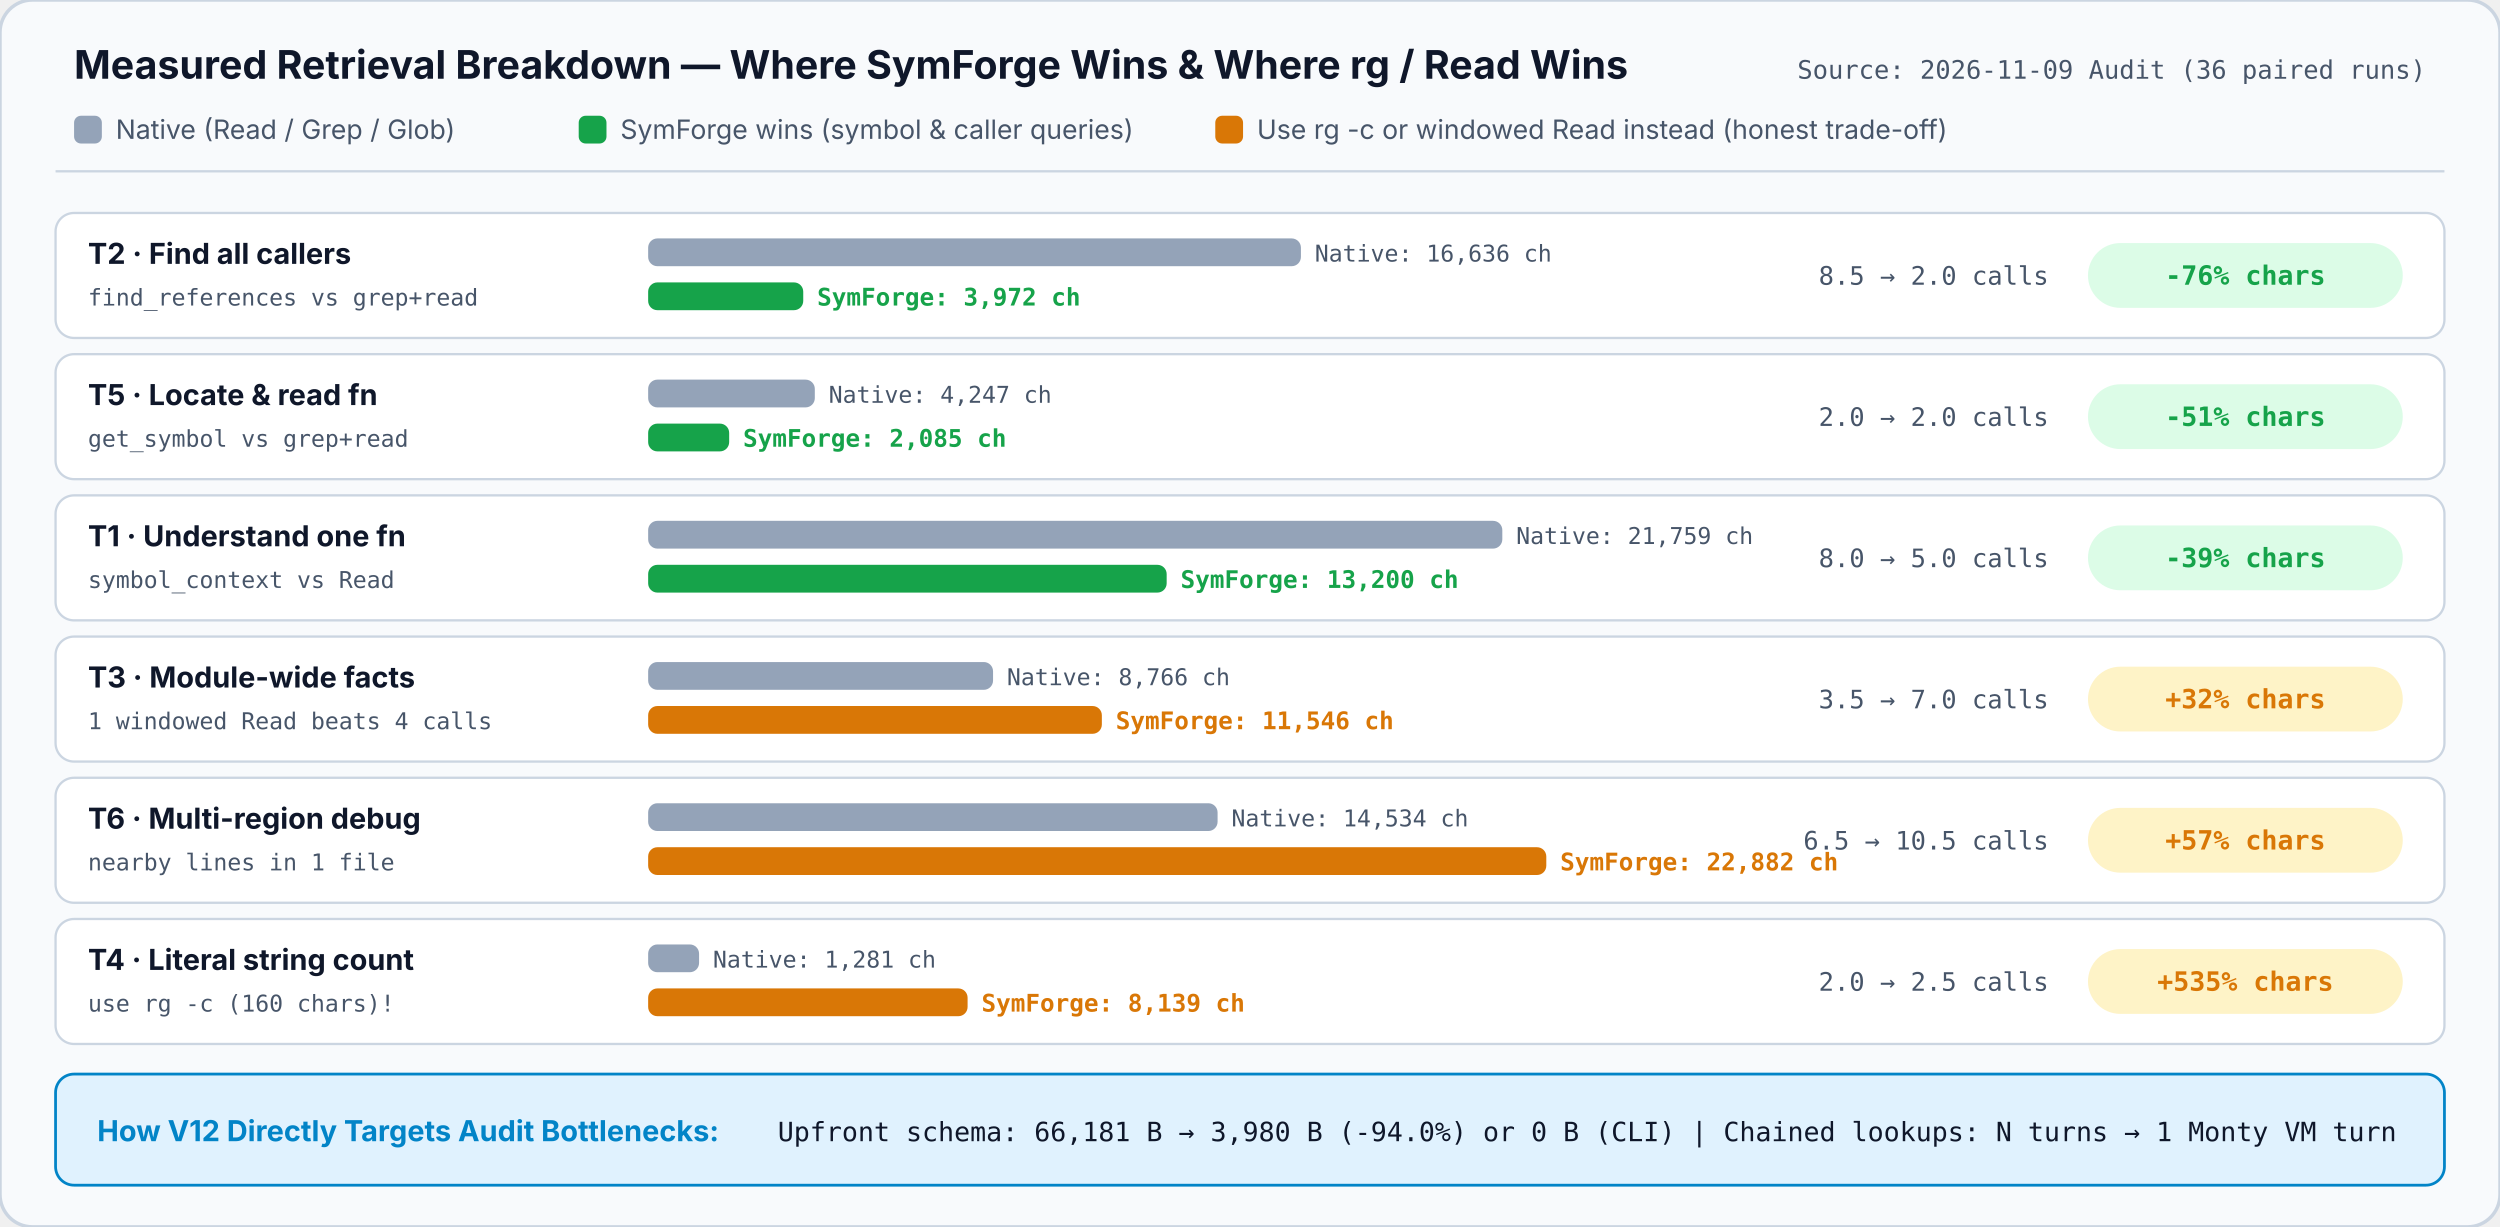
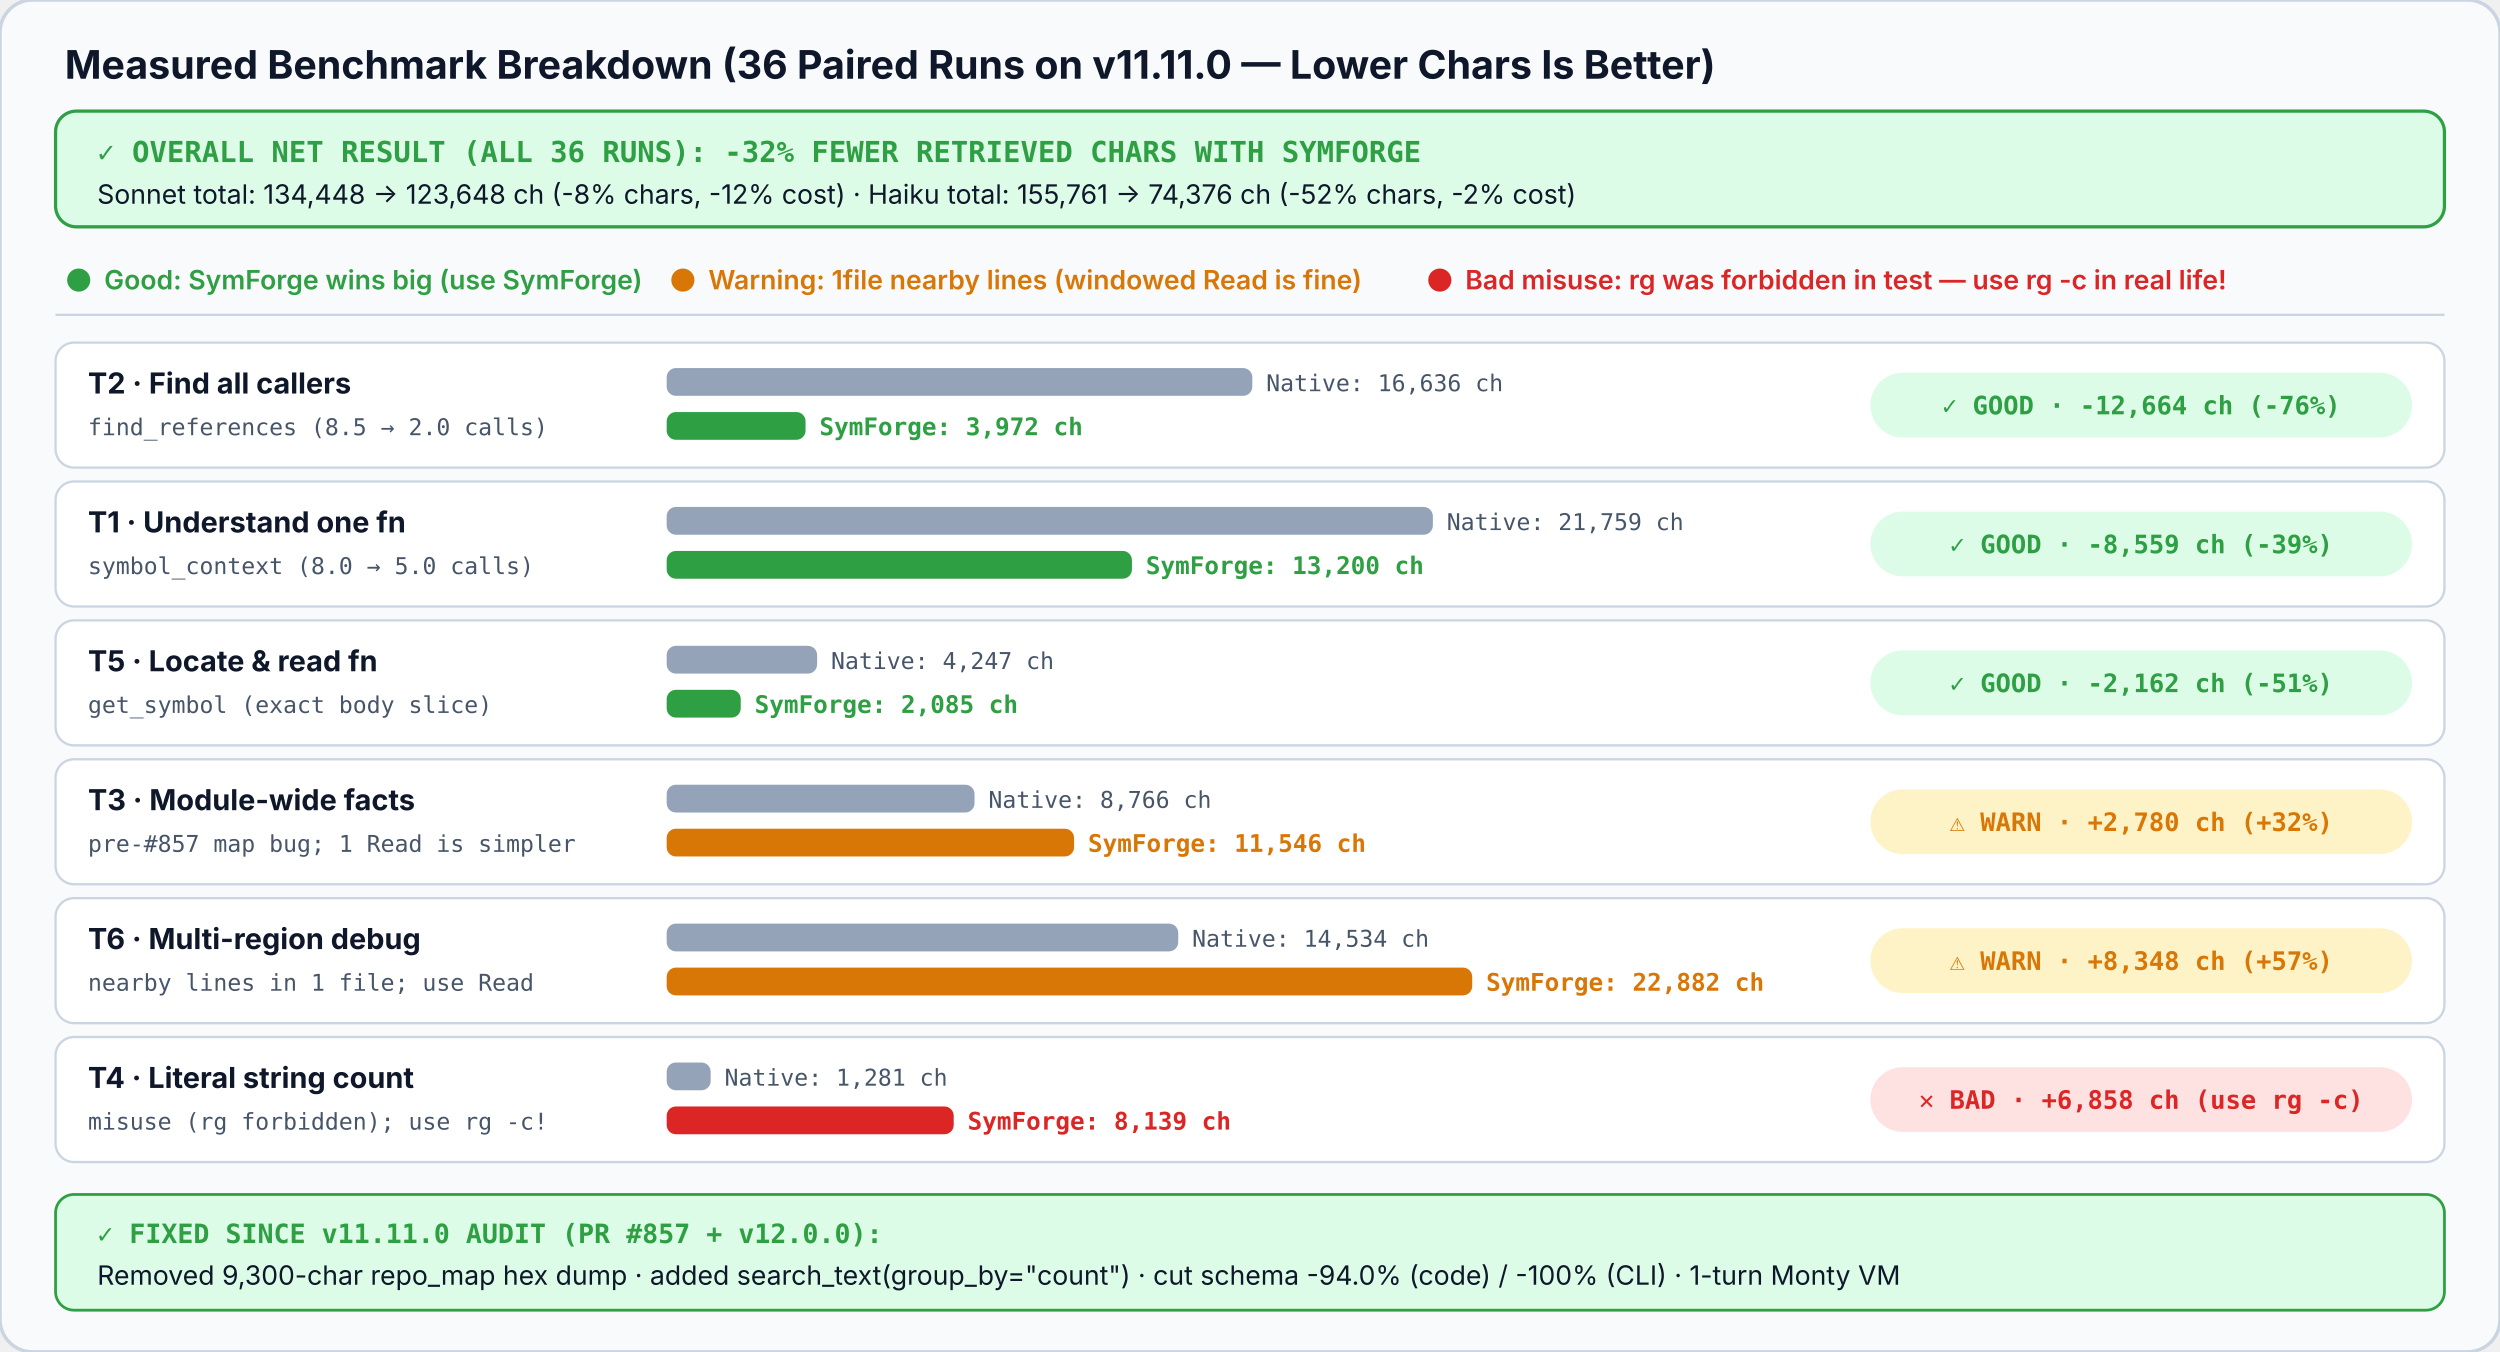
- <svg xmlns="http://www.w3.org/2000/svg" viewBox="0 0 1080 530" width="1080" height="530" role="img" aria-labelledby="bTitle bDesc">
-   <rect x="0" y="0" width="1080" height="530" rx="14" fill="#f8fafc" stroke="#cbd5e1" stroke-width="1.5" />
-   <text x="32" y="34" font-family="system-ui, -apple-system, Segoe UI, sans-serif" font-size="17" font-weight="700" fill="#0f172a">Measured Retrieval Breakdown — Where SymForge Wins &amp; Where rg / Read Wins</text>
-   <text x="1048" y="34" text-anchor="end" font-family="ui-monospace, SFMono-Regular, Consolas, monospace" font-size="11" fill="#475569">Source: 2026-11-09 Audit (36 paired runs)</text>
-   <rect x="32" y="50" width="12" height="12" rx="3" fill="#94a3b8" />
-   <text x="50" y="60" font-family="system-ui, -apple-system, Segoe UI, sans-serif" font-size="11.5" fill="#475569">Native (Read / Grep / Glob)</text>
-   <rect x="250" y="50" width="12" height="12" rx="3" fill="#16a34a" />
-   <text x="268" y="60" font-family="system-ui, -apple-system, Segoe UI, sans-serif" font-size="11.5" fill="#475569">SymForge wins (symbol &amp; caller queries)</text>
-   <rect x="525" y="50" width="12" height="12" rx="3" fill="#d97706" />
-   <text x="543" y="60" font-family="system-ui, -apple-system, Segoe UI, sans-serif" font-size="11.5" fill="#475569">Use rg -c or windowed Read instead (honest trade-off)</text>
-   <line x1="24" y1="74" x2="1056" y2="74" stroke="#cbd5e1" stroke-width="1" />
-   <rect x="24" y="92" width="1032" height="54" rx="8" fill="#ffffff" stroke="#cbd5e1" stroke-width="1" />
-   <text x="38" y="114" font-family="system-ui, -apple-system, Segoe UI, sans-serif" font-size="12.5" font-weight="700" fill="#0f172a">T2 · Find all callers</text>
-   <text x="38" y="132" font-family="ui-monospace, SFMono-Regular, Consolas, monospace" font-size="10" fill="#475569">find_references vs grep+read</text>
-   <rect x="280" y="103" width="282" height="12" rx="4" fill="#94a3b8" />
-   <text x="568" y="113" font-family="ui-monospace, SFMono-Regular, Consolas, monospace" font-size="10" fill="#475569">Native: 16,636 ch</text>
-   <rect x="280" y="122" width="67" height="12" rx="4" fill="#16a34a" />
-   <text x="353" y="132" font-family="ui-monospace, SFMono-Regular, Consolas, monospace" font-size="10.5" font-weight="700" fill="#16a34a">SymForge: 3,972 ch</text>
-   <text x="885" y="123" text-anchor="end" font-family="ui-monospace, SFMono-Regular, Consolas, monospace" font-size="11" fill="#475569">8.5 → 2.0 calls</text>
-   <rect x="902" y="105" width="136" height="28" rx="14" fill="#dcfce7" />
-   <text x="970" y="123" text-anchor="middle" font-family="ui-monospace, SFMono-Regular, Consolas, monospace" font-size="11.5" font-weight="700" fill="#16a34a">-76% chars</text>
-   <rect x="24" y="153" width="1032" height="54" rx="8" fill="#ffffff" stroke="#cbd5e1" stroke-width="1" />
-   <text x="38" y="175" font-family="system-ui, -apple-system, Segoe UI, sans-serif" font-size="12.5" font-weight="700" fill="#0f172a">T5 · Locate &amp; read fn</text>
-   <text x="38" y="193" font-family="ui-monospace, SFMono-Regular, Consolas, monospace" font-size="10" fill="#475569">get_symbol vs grep+read</text>
-   <rect x="280" y="164" width="72" height="12" rx="4" fill="#94a3b8" />
-   <text x="358" y="174" font-family="ui-monospace, SFMono-Regular, Consolas, monospace" font-size="10" fill="#475569">Native: 4,247 ch</text>
-   <rect x="280" y="183" width="35" height="12" rx="4" fill="#16a34a" />
-   <text x="321" y="193" font-family="ui-monospace, SFMono-Regular, Consolas, monospace" font-size="10.5" font-weight="700" fill="#16a34a">SymForge: 2,085 ch</text>
-   <text x="885" y="184" text-anchor="end" font-family="ui-monospace, SFMono-Regular, Consolas, monospace" font-size="11" fill="#475569">2.0 → 2.0 calls</text>
-   <rect x="902" y="166" width="136" height="28" rx="14" fill="#dcfce7" />
-   <text x="970" y="184" text-anchor="middle" font-family="ui-monospace, SFMono-Regular, Consolas, monospace" font-size="11.5" font-weight="700" fill="#16a34a">-51% chars</text>
-   <rect x="24" y="214" width="1032" height="54" rx="8" fill="#ffffff" stroke="#cbd5e1" stroke-width="1" />
-   <text x="38" y="236" font-family="system-ui, -apple-system, Segoe UI, sans-serif" font-size="12.5" font-weight="700" fill="#0f172a">T1 · Understand one fn</text>
-   <text x="38" y="254" font-family="ui-monospace, SFMono-Regular, Consolas, monospace" font-size="10" fill="#475569">symbol_context vs Read</text>
-   <rect x="280" y="225" width="369" height="12" rx="4" fill="#94a3b8" />
-   <text x="655" y="235" font-family="ui-monospace, SFMono-Regular, Consolas, monospace" font-size="10" fill="#475569">Native: 21,759 ch</text>
-   <rect x="280" y="244" width="224" height="12" rx="4" fill="#16a34a" />
-   <text x="510" y="254" font-family="ui-monospace, SFMono-Regular, Consolas, monospace" font-size="10.5" font-weight="700" fill="#16a34a">SymForge: 13,200 ch</text>
-   <text x="885" y="245" text-anchor="end" font-family="ui-monospace, SFMono-Regular, Consolas, monospace" font-size="11" fill="#475569">8.0 → 5.0 calls</text>
-   <rect x="902" y="227" width="136" height="28" rx="14" fill="#dcfce7" />
-   <text x="970" y="245" text-anchor="middle" font-family="ui-monospace, SFMono-Regular, Consolas, monospace" font-size="11.5" font-weight="700" fill="#16a34a">-39% chars</text>
-   <rect x="24" y="275" width="1032" height="54" rx="8" fill="#ffffff" stroke="#cbd5e1" stroke-width="1" />
-   <text x="38" y="297" font-family="system-ui, -apple-system, Segoe UI, sans-serif" font-size="12.5" font-weight="700" fill="#0f172a">T3 · Module-wide facts</text>
-   <text x="38" y="315" font-family="ui-monospace, SFMono-Regular, Consolas, monospace" font-size="10" fill="#475569">1 windowed Read beats 4 calls</text>
-   <rect x="280" y="286" width="149" height="12" rx="4" fill="#94a3b8" />
-   <text x="435" y="296" font-family="ui-monospace, SFMono-Regular, Consolas, monospace" font-size="10" fill="#475569">Native: 8,766 ch</text>
-   <rect x="280" y="305" width="196" height="12" rx="4" fill="#d97706" />
-   <text x="482" y="315" font-family="ui-monospace, SFMono-Regular, Consolas, monospace" font-size="10.5" font-weight="700" fill="#d97706">SymForge: 11,546 ch</text>
-   <text x="885" y="306" text-anchor="end" font-family="ui-monospace, SFMono-Regular, Consolas, monospace" font-size="11" fill="#475569">3.5 → 7.0 calls</text>
-   <rect x="902" y="288" width="136" height="28" rx="14" fill="#fef3c7" />
-   <text x="970" y="306" text-anchor="middle" font-family="ui-monospace, SFMono-Regular, Consolas, monospace" font-size="11.5" font-weight="700" fill="#d97706">+32% chars</text>
-   <rect x="24" y="336" width="1032" height="54" rx="8" fill="#ffffff" stroke="#cbd5e1" stroke-width="1" />
-   <text x="38" y="358" font-family="system-ui, -apple-system, Segoe UI, sans-serif" font-size="12.5" font-weight="700" fill="#0f172a">T6 · Multi-region debug</text>
-   <text x="38" y="376" font-family="ui-monospace, SFMono-Regular, Consolas, monospace" font-size="10" fill="#475569">nearby lines in 1 file</text>
-   <rect x="280" y="347" width="246" height="12" rx="4" fill="#94a3b8" />
-   <text x="532" y="357" font-family="ui-monospace, SFMono-Regular, Consolas, monospace" font-size="10" fill="#475569">Native: 14,534 ch</text>
-   <rect x="280" y="366" width="388" height="12" rx="4" fill="#d97706" />
-   <text x="674" y="376" font-family="ui-monospace, SFMono-Regular, Consolas, monospace" font-size="10.5" font-weight="700" fill="#d97706">SymForge: 22,882 ch</text>
-   <text x="885" y="367" text-anchor="end" font-family="ui-monospace, SFMono-Regular, Consolas, monospace" font-size="11" fill="#475569">6.5 → 10.5 calls</text>
-   <rect x="902" y="349" width="136" height="28" rx="14" fill="#fef3c7" />
-   <text x="970" y="367" text-anchor="middle" font-family="ui-monospace, SFMono-Regular, Consolas, monospace" font-size="11.5" font-weight="700" fill="#d97706">+57% chars</text>
-   <rect x="24" y="397" width="1032" height="54" rx="8" fill="#ffffff" stroke="#cbd5e1" stroke-width="1" />
-   <text x="38" y="419" font-family="system-ui, -apple-system, Segoe UI, sans-serif" font-size="12.5" font-weight="700" fill="#0f172a">T4 · Literal string count</text>
-   <text x="38" y="437" font-family="ui-monospace, SFMono-Regular, Consolas, monospace" font-size="10" fill="#475569">use rg -c (160 chars)!</text>
-   <rect x="280" y="408" width="22" height="12" rx="4" fill="#94a3b8" />
-   <text x="308" y="418" font-family="ui-monospace, SFMono-Regular, Consolas, monospace" font-size="10" fill="#475569">Native: 1,281 ch</text>
-   <rect x="280" y="427" width="138" height="12" rx="4" fill="#d97706" />
-   <text x="424" y="437" font-family="ui-monospace, SFMono-Regular, Consolas, monospace" font-size="10.5" font-weight="700" fill="#d97706">SymForge: 8,139 ch</text>
-   <text x="885" y="428" text-anchor="end" font-family="ui-monospace, SFMono-Regular, Consolas, monospace" font-size="11" fill="#475569">2.0 → 2.5 calls</text>
-   <rect x="902" y="410" width="136" height="28" rx="14" fill="#fef3c7" />
-   <text x="970" y="428" text-anchor="middle" font-family="ui-monospace, SFMono-Regular, Consolas, monospace" font-size="11.5" font-weight="700" fill="#d97706">+535% chars</text>
-   <rect x="24" y="464" width="1032" height="48" rx="8" fill="#e0f2fe" stroke="#0284c7" stroke-width="1.2" />
-   <text x="42" y="493" font-family="system-ui, -apple-system, Segoe UI, sans-serif" font-size="12.5" font-weight="700" fill="#0284c7">How V12 Directly Targets Audit Bottlenecks:</text>
-   <text x="336" y="493" font-family="ui-monospace, SFMono-Regular, Consolas, monospace" font-size="11.5" fill="#0f172a">Upfront schema: 66,181 B → 3,980 B (-94.0%) or 0 B (CLI)  |  Chained lookups: N turns → 1 Monty VM turn</text>
+ <svg xmlns="http://www.w3.org/2000/svg" viewBox="0 0 1080 584" width="1080" height="584" role="img" aria-labelledby="bTitle bDesc">
+   <rect x="0" y="0" width="1080" height="584" rx="14" fill="#f8fafc" stroke="#cbd5e1" stroke-width="1.5" />
+   <text x="28" y="34" font-family="system-ui, -apple-system, Segoe UI, sans-serif" font-size="17" font-weight="700" fill="#0f172a">Measured Benchmark Breakdown (36 Paired Runs on v11.11.0 — Lower Chars Is Better)</text>
+   <rect x="24" y="48" width="1032" height="50" rx="9" fill="#dcfce7" stroke="#2ea043" stroke-width="1.4" />
+   <text x="42" y="70" font-family="ui-monospace, SFMono-Regular, Consolas, monospace" font-size="12.5" font-weight="700" fill="#2ea043">✓ OVERALL NET RESULT (ALL 36 RUNS): -32% FEWER RETRIEVED CHARS WITH SYMFORGE</text>
+   <text x="42" y="88" font-family="system-ui, -apple-system, Segoe UI, sans-serif" font-size="11.5" fill="#0f172a">Sonnet total: 134,448 → 123,648 ch (-8% chars, -12% cost)  ·  Haiku total: 155,761 → 74,376 ch (-52% chars, -2% cost)</text>
+   <circle cx="34" cy="121" r="5" fill="#2ea043" />
+   <text x="45" y="125" font-family="system-ui, -apple-system, Segoe UI, sans-serif" font-size="11.5" font-weight="600" fill="#2ea043">Good: SymForge wins big (use SymForge)</text>
+   <circle cx="295" cy="121" r="5" fill="#d97706" />
+   <text x="306" y="125" font-family="system-ui, -apple-system, Segoe UI, sans-serif" font-size="11.5" font-weight="600" fill="#d97706">Warning: 1file nearby lines (windowed Read is fine)</text>
+   <circle cx="622" cy="121" r="5" fill="#dc2626" />
+   <text x="633" y="125" font-family="system-ui, -apple-system, Segoe UI, sans-serif" font-size="11.5" font-weight="600" fill="#dc2626">Bad misuse: rg was forbidden in test — use rg -c in real life!</text>
+   <line x1="24" y1="136" x2="1056" y2="136" stroke="#cbd5e1" stroke-width="1" />
+   <rect x="24" y="148" width="1032" height="54" rx="8" fill="#ffffff" stroke="#cbd5e1" stroke-width="1" />
+   <text x="38" y="170" font-family="system-ui, -apple-system, Segoe UI, sans-serif" font-size="12.5" font-weight="700" fill="#0f172a">T2 · Find all callers</text>
+   <text x="38" y="188" font-family="ui-monospace, SFMono-Regular, Consolas, monospace" font-size="10" fill="#475569">find_references (8.5 → 2.0 calls)</text>
+   <rect x="288" y="159" width="253" height="12" rx="4" fill="#94a3b8" />
+   <text x="547" y="169" font-family="ui-monospace, SFMono-Regular, Consolas, monospace" font-size="10" fill="#475569">Native: 16,636 ch</text>
+   <rect x="288" y="178" width="60" height="12" rx="4" fill="#2ea043" />
+   <text x="354" y="188" font-family="ui-monospace, SFMono-Regular, Consolas, monospace" font-size="10.5" font-weight="700" fill="#2ea043">SymForge: 3,972 ch</text>
+   <rect x="808" y="161" width="234" height="28" rx="14" fill="#dcfce7" />
+   <text x="925" y="179" text-anchor="middle" font-family="ui-monospace, SFMono-Regular, Consolas, monospace" font-size="11" font-weight="700" fill="#2ea043">✓ GOOD · -12,664 ch (-76%)</text>
+   <rect x="24" y="208" width="1032" height="54" rx="8" fill="#ffffff" stroke="#cbd5e1" stroke-width="1" />
+   <text x="38" y="230" font-family="system-ui, -apple-system, Segoe UI, sans-serif" font-size="12.5" font-weight="700" fill="#0f172a">T1 · Understand one fn</text>
+   <text x="38" y="248" font-family="ui-monospace, SFMono-Regular, Consolas, monospace" font-size="10" fill="#475569">symbol_context (8.0 → 5.0 calls)</text>
+   <rect x="288" y="219" width="331" height="12" rx="4" fill="#94a3b8" />
+   <text x="625" y="229" font-family="ui-monospace, SFMono-Regular, Consolas, monospace" font-size="10" fill="#475569">Native: 21,759 ch</text>
+   <rect x="288" y="238" width="201" height="12" rx="4" fill="#2ea043" />
+   <text x="495" y="248" font-family="ui-monospace, SFMono-Regular, Consolas, monospace" font-size="10.5" font-weight="700" fill="#2ea043">SymForge: 13,200 ch</text>
+   <rect x="808" y="221" width="234" height="28" rx="14" fill="#dcfce7" />
+   <text x="925" y="239" text-anchor="middle" font-family="ui-monospace, SFMono-Regular, Consolas, monospace" font-size="11" font-weight="700" fill="#2ea043">✓ GOOD · -8,559 ch (-39%)</text>
+   <rect x="24" y="268" width="1032" height="54" rx="8" fill="#ffffff" stroke="#cbd5e1" stroke-width="1" />
+   <text x="38" y="290" font-family="system-ui, -apple-system, Segoe UI, sans-serif" font-size="12.5" font-weight="700" fill="#0f172a">T5 · Locate &amp; read fn</text>
+   <text x="38" y="308" font-family="ui-monospace, SFMono-Regular, Consolas, monospace" font-size="10" fill="#475569">get_symbol (exact body slice)</text>
+   <rect x="288" y="279" width="65" height="12" rx="4" fill="#94a3b8" />
+   <text x="359" y="289" font-family="ui-monospace, SFMono-Regular, Consolas, monospace" font-size="10" fill="#475569">Native: 4,247 ch</text>
+   <rect x="288" y="298" width="32" height="12" rx="4" fill="#2ea043" />
+   <text x="326" y="308" font-family="ui-monospace, SFMono-Regular, Consolas, monospace" font-size="10.5" font-weight="700" fill="#2ea043">SymForge: 2,085 ch</text>
+   <rect x="808" y="281" width="234" height="28" rx="14" fill="#dcfce7" />
+   <text x="925" y="299" text-anchor="middle" font-family="ui-monospace, SFMono-Regular, Consolas, monospace" font-size="11" font-weight="700" fill="#2ea043">✓ GOOD · -2,162 ch (-51%)</text>
+   <rect x="24" y="328" width="1032" height="54" rx="8" fill="#ffffff" stroke="#cbd5e1" stroke-width="1" />
+   <text x="38" y="350" font-family="system-ui, -apple-system, Segoe UI, sans-serif" font-size="12.5" font-weight="700" fill="#0f172a">T3 · Module-wide facts</text>
+   <text x="38" y="368" font-family="ui-monospace, SFMono-Regular, Consolas, monospace" font-size="10" fill="#475569">pre-#857 map bug; 1 Read is simpler</text>
+   <rect x="288" y="339" width="133" height="12" rx="4" fill="#94a3b8" />
+   <text x="427" y="349" font-family="ui-monospace, SFMono-Regular, Consolas, monospace" font-size="10" fill="#475569">Native: 8,766 ch</text>
+   <rect x="288" y="358" width="176" height="12" rx="4" fill="#d97706" />
+   <text x="470" y="368" font-family="ui-monospace, SFMono-Regular, Consolas, monospace" font-size="10.5" font-weight="700" fill="#d97706">SymForge: 11,546 ch</text>
+   <rect x="808" y="341" width="234" height="28" rx="14" fill="#fef3c7" />
+   <text x="925" y="359" text-anchor="middle" font-family="ui-monospace, SFMono-Regular, Consolas, monospace" font-size="11" font-weight="700" fill="#d97706">⚠ WARN · +2,780 ch (+32%)</text>
+   <rect x="24" y="388" width="1032" height="54" rx="8" fill="#ffffff" stroke="#cbd5e1" stroke-width="1" />
+   <text x="38" y="410" font-family="system-ui, -apple-system, Segoe UI, sans-serif" font-size="12.5" font-weight="700" fill="#0f172a">T6 · Multi-region debug</text>
+   <text x="38" y="428" font-family="ui-monospace, SFMono-Regular, Consolas, monospace" font-size="10" fill="#475569">nearby lines in 1 file; use Read</text>
+   <rect x="288" y="399" width="221" height="12" rx="4" fill="#94a3b8" />
+   <text x="515" y="409" font-family="ui-monospace, SFMono-Regular, Consolas, monospace" font-size="10" fill="#475569">Native: 14,534 ch</text>
+   <rect x="288" y="418" width="348" height="12" rx="4" fill="#d97706" />
+   <text x="642" y="428" font-family="ui-monospace, SFMono-Regular, Consolas, monospace" font-size="10.5" font-weight="700" fill="#d97706">SymForge: 22,882 ch</text>
+   <rect x="808" y="401" width="234" height="28" rx="14" fill="#fef3c7" />
+   <text x="925" y="419" text-anchor="middle" font-family="ui-monospace, SFMono-Regular, Consolas, monospace" font-size="11" font-weight="700" fill="#d97706">⚠ WARN · +8,348 ch (+57%)</text>
+   <rect x="24" y="448" width="1032" height="54" rx="8" fill="#ffffff" stroke="#cbd5e1" stroke-width="1" />
+   <text x="38" y="470" font-family="system-ui, -apple-system, Segoe UI, sans-serif" font-size="12.5" font-weight="700" fill="#0f172a">T4 · Literal string count</text>
+   <text x="38" y="488" font-family="ui-monospace, SFMono-Regular, Consolas, monospace" font-size="10" fill="#475569">misuse (rg forbidden); use rg -c!</text>
+   <rect x="288" y="459" width="19" height="12" rx="4" fill="#94a3b8" />
+   <text x="313" y="469" font-family="ui-monospace, SFMono-Regular, Consolas, monospace" font-size="10" fill="#475569">Native: 1,281 ch</text>
+   <rect x="288" y="478" width="124" height="12" rx="4" fill="#dc2626" />
+   <text x="418" y="488" font-family="ui-monospace, SFMono-Regular, Consolas, monospace" font-size="10.5" font-weight="700" fill="#dc2626">SymForge: 8,139 ch</text>
+   <rect x="808" y="461" width="234" height="28" rx="14" fill="#fee2e2" />
+   <text x="925" y="479" text-anchor="middle" font-family="ui-monospace, SFMono-Regular, Consolas, monospace" font-size="11" font-weight="700" fill="#dc2626">✕ BAD · +6,858 ch (use rg -c)</text>
+   <rect x="24" y="516" width="1032" height="50" rx="8" fill="#dcfce7" stroke="#2ea043" stroke-width="1.2" />
+   <text x="42" y="537" font-family="ui-monospace, SFMono-Regular, Consolas, monospace" font-size="11.5" font-weight="700" fill="#2ea043">✓ FIXED SINCE v11.11.0 AUDIT (PR #857 + v12.0.0):</text>
+   <text x="42" y="555" font-family="system-ui, -apple-system, Segoe UI, sans-serif" font-size="11.5" fill="#0f172a">Removed 9,300-char repo_map hex dump · added search_text(group_by="count") · cut schema -94.0% (code) / -100% (CLI) · 1-turn Monty VM</text>
</svg>
